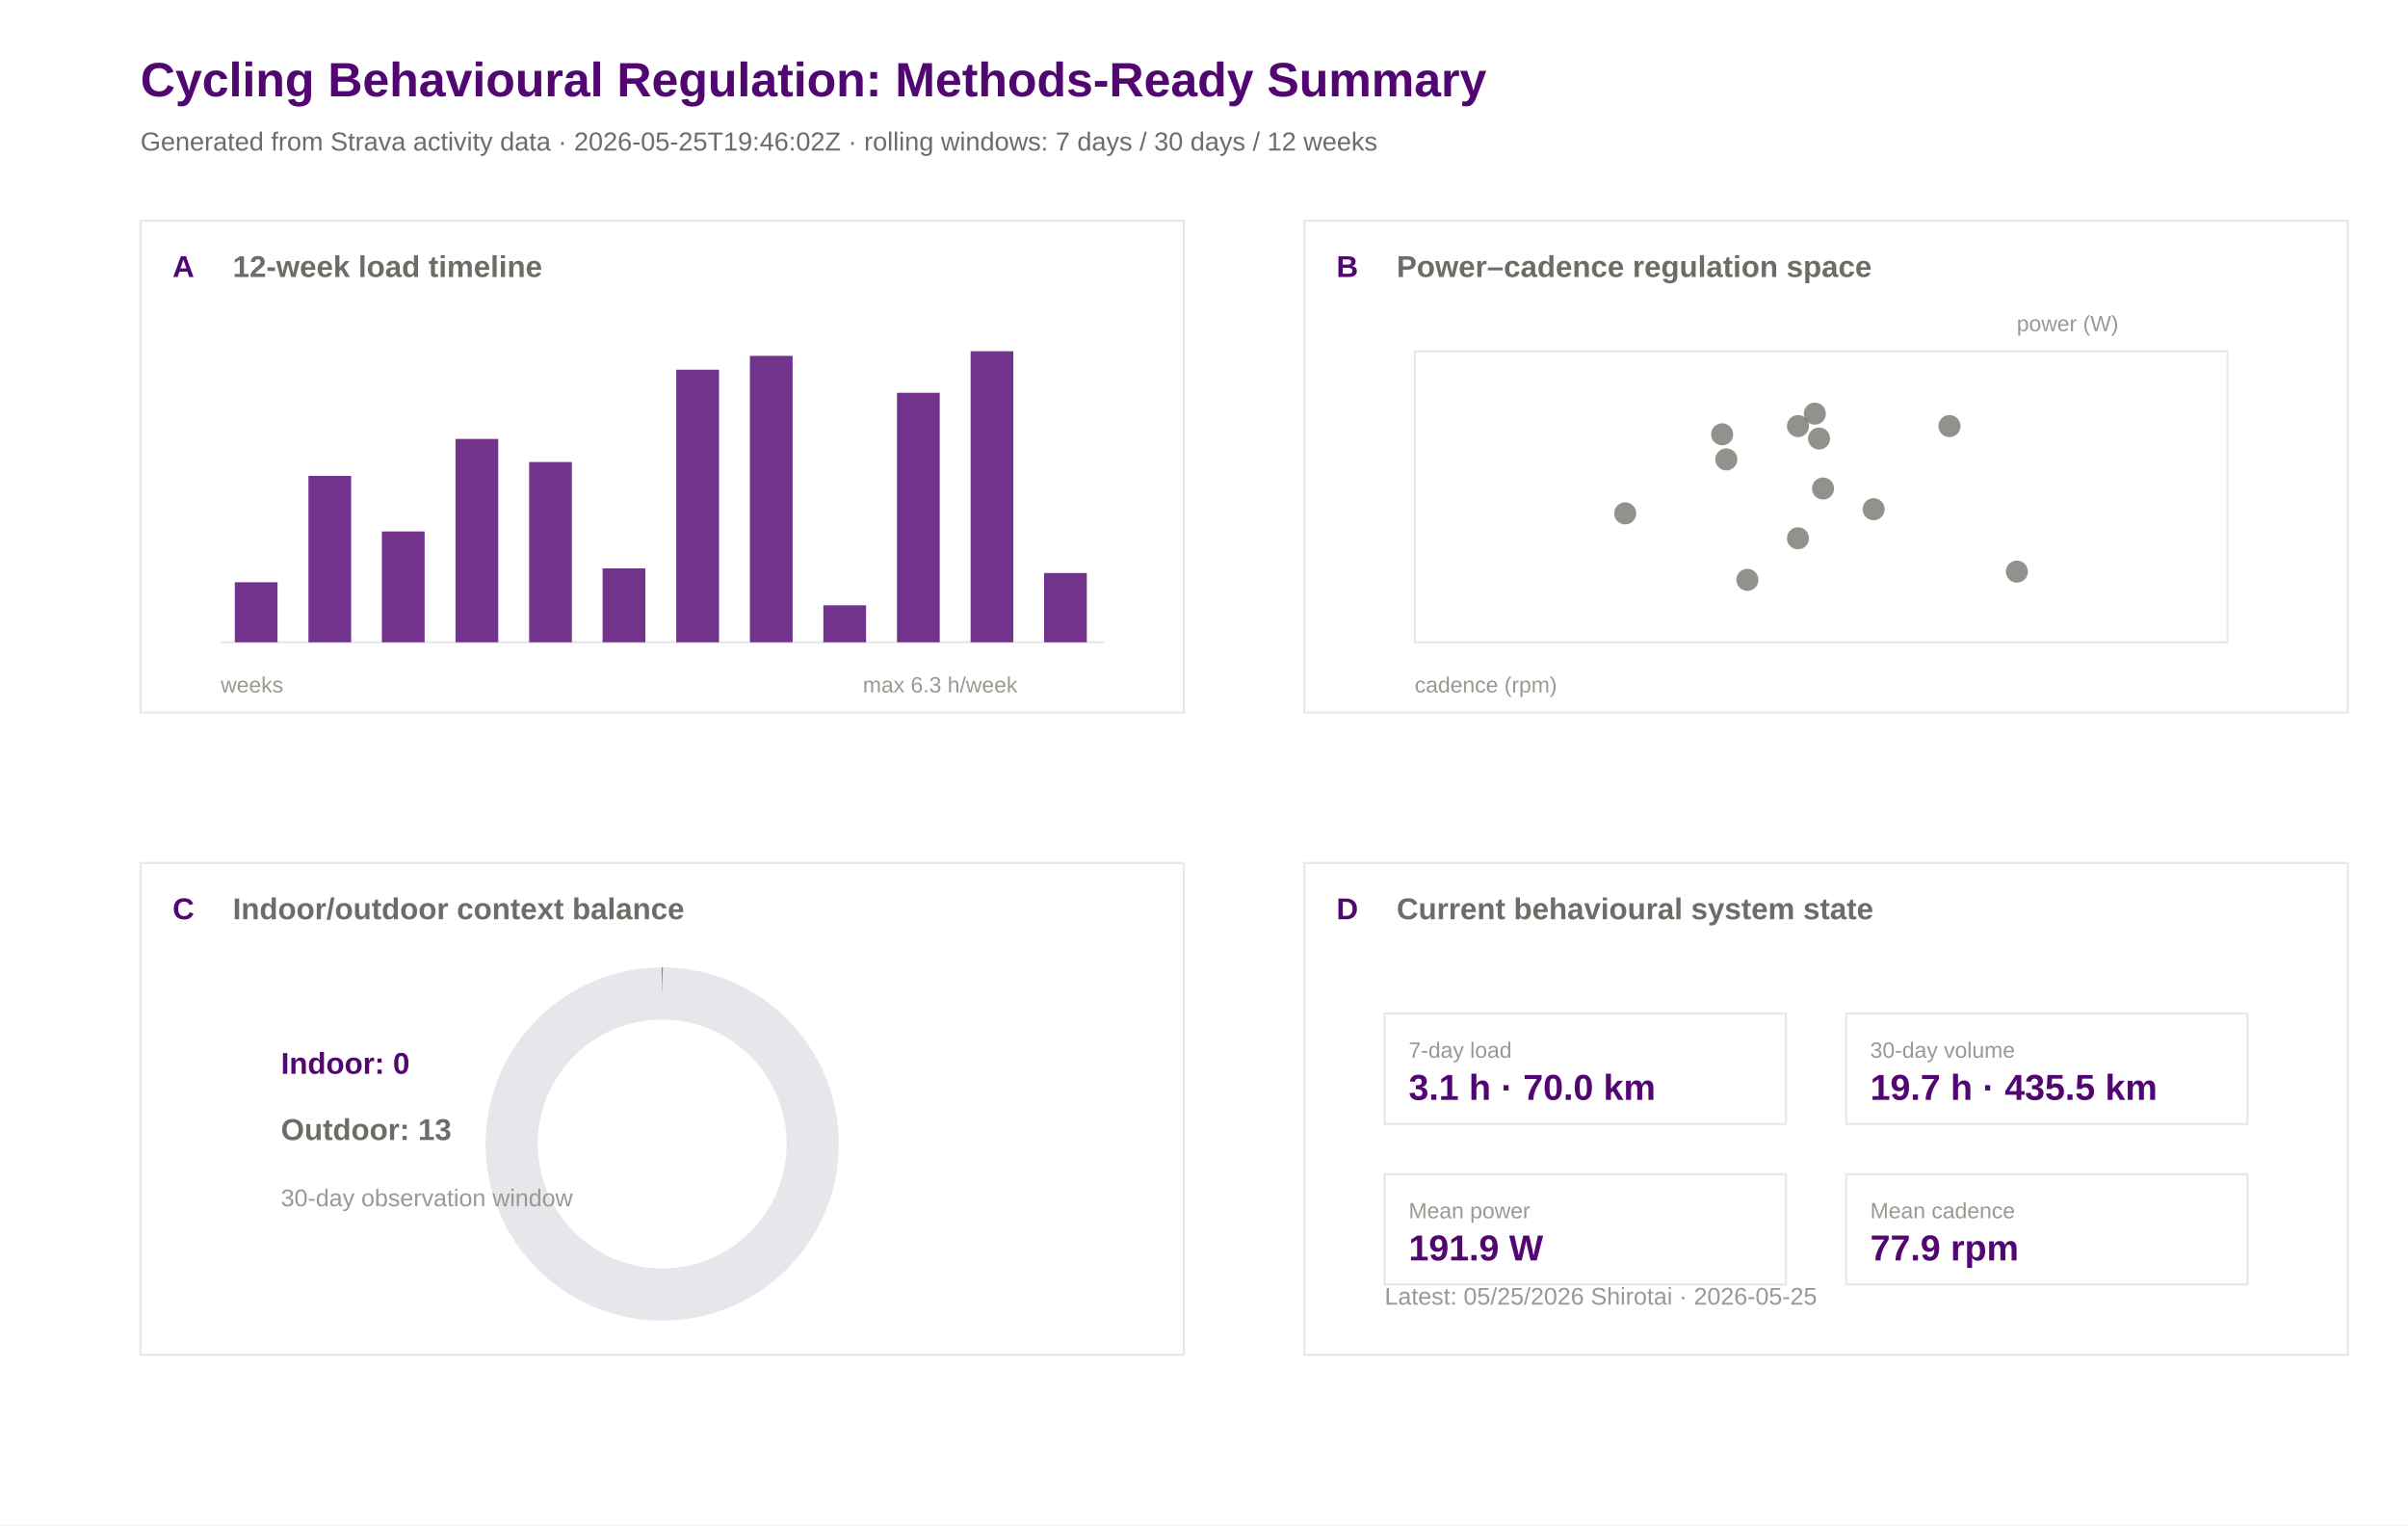
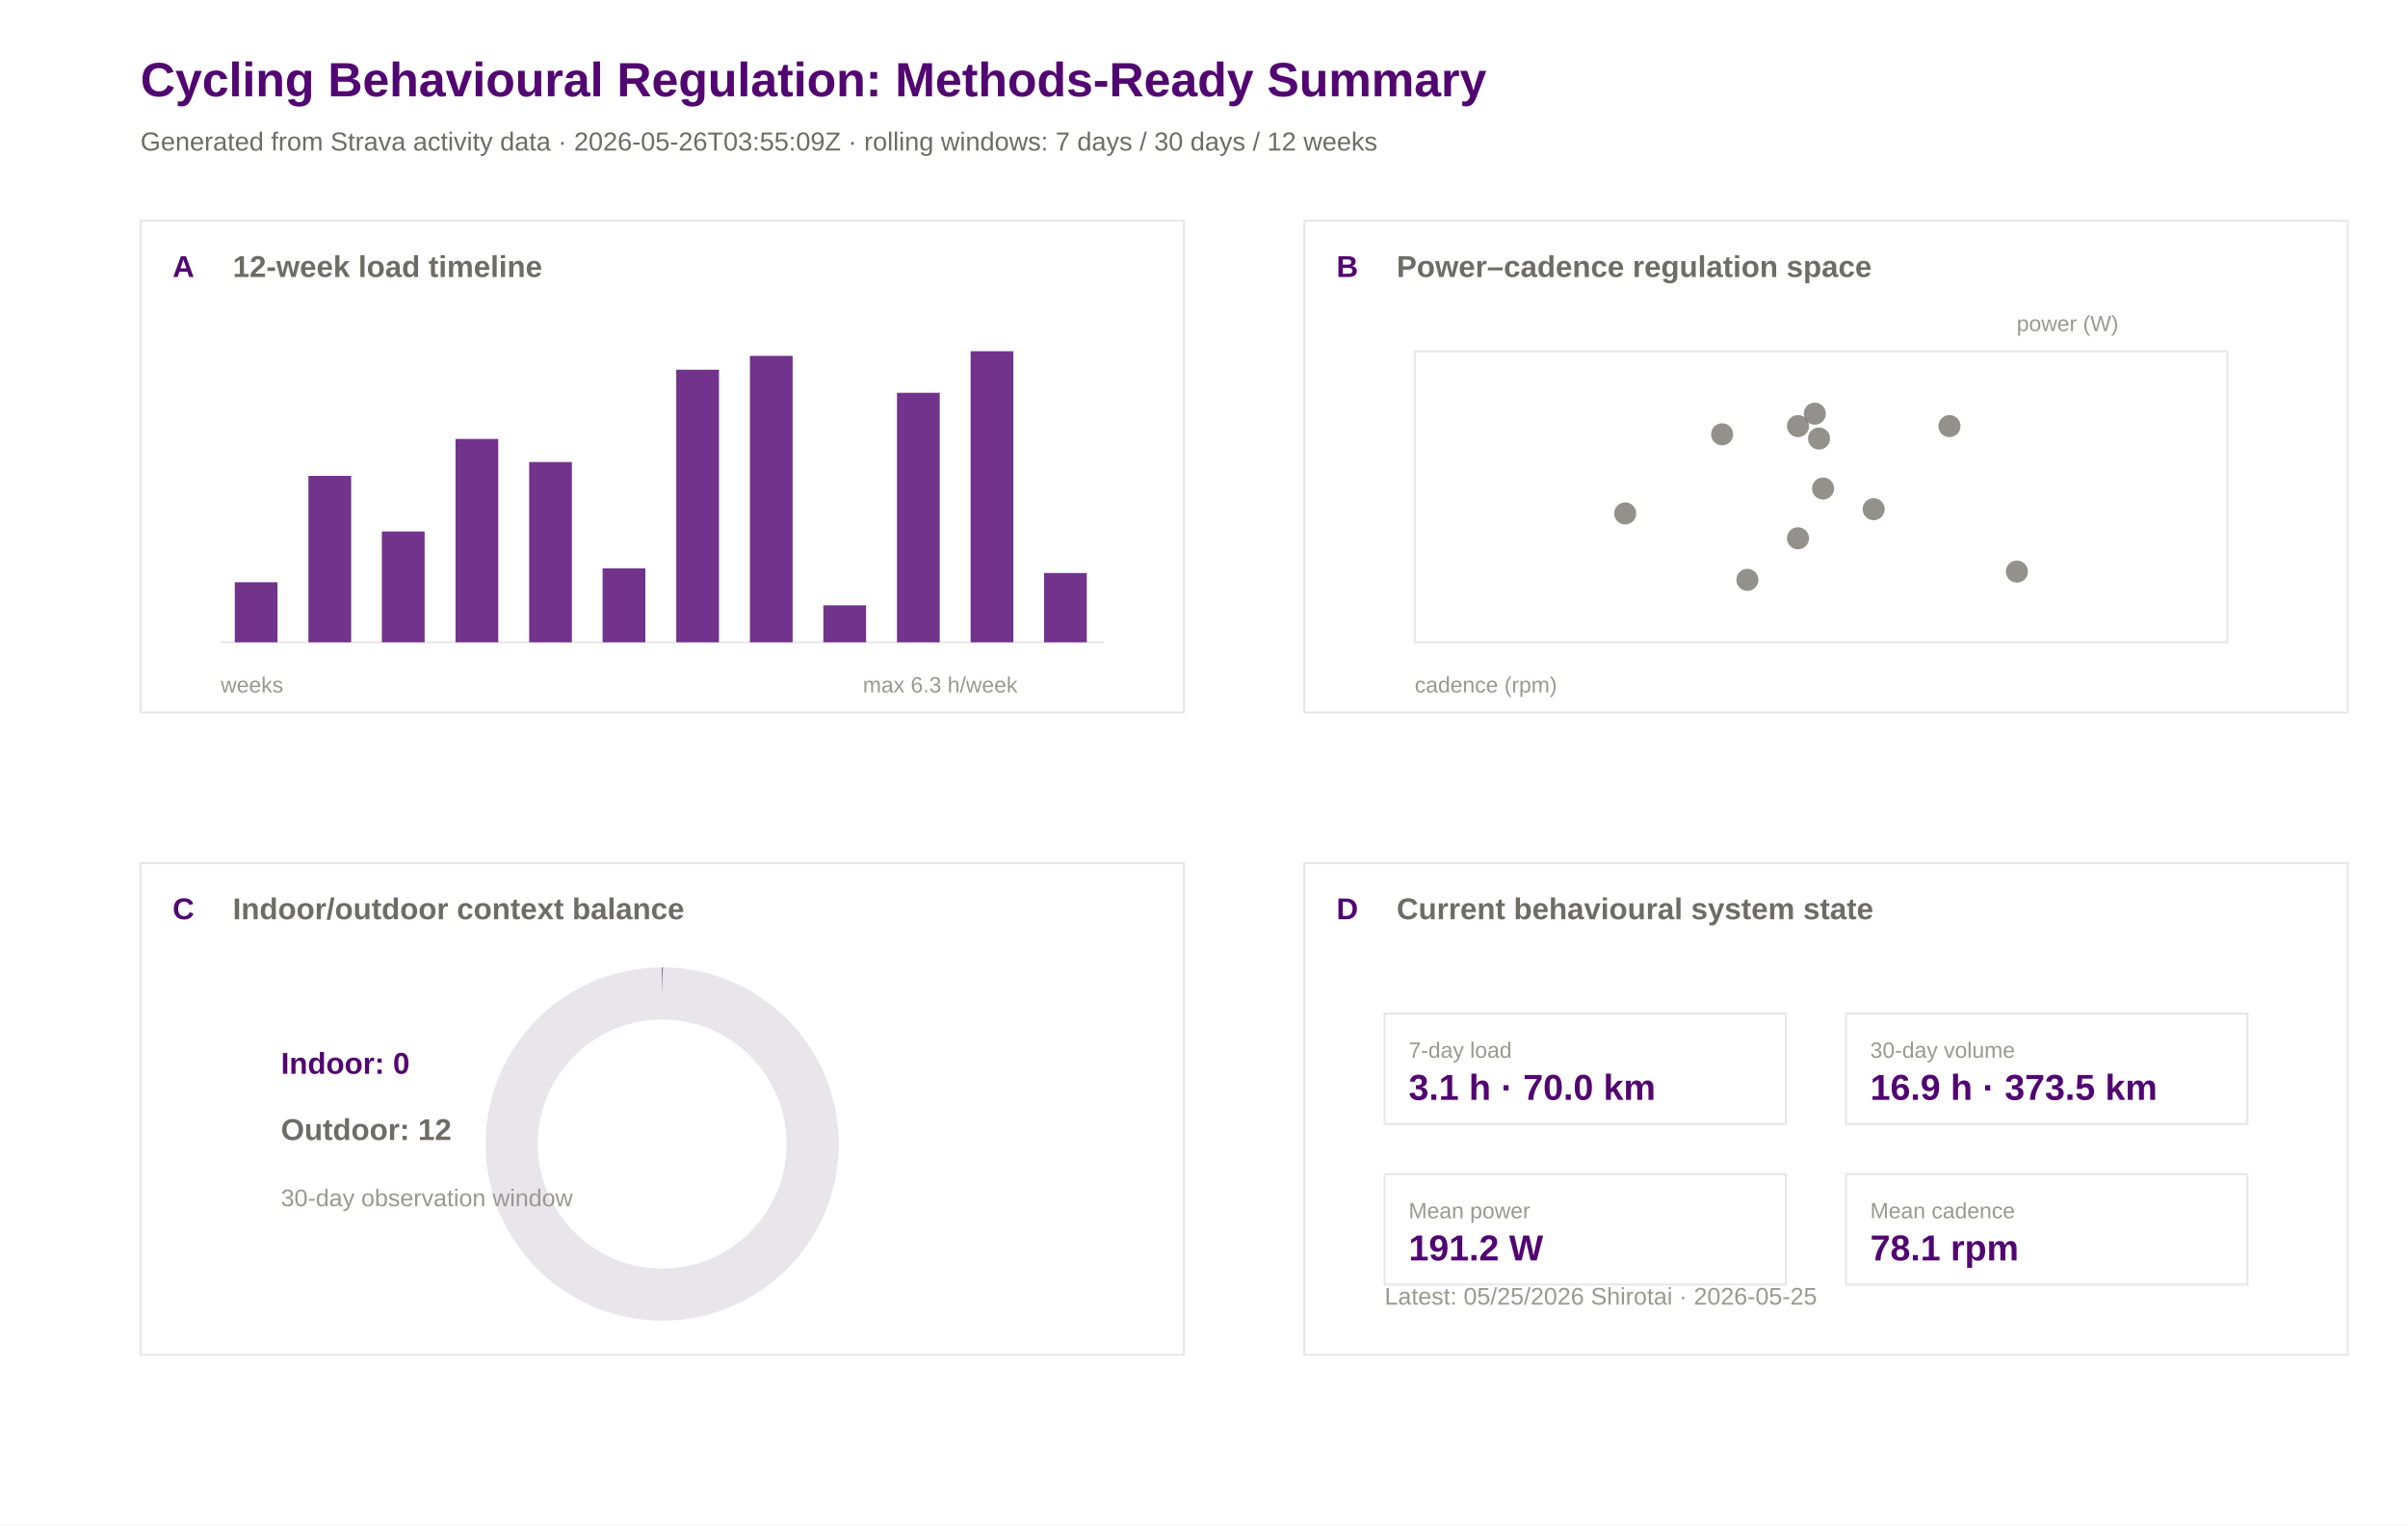
<svg xmlns="http://www.w3.org/2000/svg" width="1200" height="760" viewBox="0 0 1200 760">
  <rect width="100%" height="100%" fill="#ffffff" />
  <text x="70.0" y="48.0" font-family="Arial" font-size="24" font-weight="600" fill="#520671">Cycling Behavioural Regulation: Methods-Ready Summary</text>
-   <text x="70.0" y="75.0" font-family="Arial" font-size="13" font-weight="400" fill="#6e6c66">Generated from Strava activity data · 2026-05-25T19:46:02Z · rolling windows: 7 days / 30 days / 12 weeks</text>
+   <text x="70.0" y="75.0" font-family="Arial" font-size="13" font-weight="400" fill="#6e6c66">Generated from Strava activity data · 2026-05-26T03:55:09Z · rolling windows: 7 days / 30 days / 12 weeks</text>
  <rect x="70" y="110" width="520" height="245" fill="#ffffff" stroke="#e8e5eb" stroke-width="1" />
  <text x="86.0" y="138.0" font-family="Arial" font-size="15" font-weight="600" fill="#520671">A</text>
  <text x="116.0" y="138.0" font-family="Arial" font-size="15" font-weight="600" fill="#6e6c66">12-week load timeline</text>
  <rect x="650" y="110" width="520" height="245" fill="#ffffff" stroke="#e8e5eb" stroke-width="1" />
  <text x="666.0" y="138.0" font-family="Arial" font-size="15" font-weight="600" fill="#520671">B</text>
  <text x="696.0" y="138.0" font-family="Arial" font-size="15" font-weight="600" fill="#6e6c66">Power–cadence regulation space</text>
  <rect x="70" y="430" width="520" height="245" fill="#ffffff" stroke="#e8e5eb" stroke-width="1" />
  <text x="86.0" y="458.0" font-family="Arial" font-size="15" font-weight="600" fill="#520671">C</text>
  <text x="116.0" y="458.0" font-family="Arial" font-size="15" font-weight="600" fill="#6e6c66">Indoor/outdoor context balance</text>
  <rect x="650" y="430" width="520" height="245" fill="#ffffff" stroke="#e8e5eb" stroke-width="1" />
  <text x="666.0" y="458.0" font-family="Arial" font-size="15" font-weight="600" fill="#520671">D</text>
  <text x="696.0" y="458.0" font-family="Arial" font-size="15" font-weight="600" fill="#6e6c66">Current behavioural system state</text>
  <line x1="110" y1="320" x2="550" y2="320" stroke="#e8e5eb" />
  <rect x="117.0" y="290.1" width="21.3" height="29.9" fill="#520671" opacity="0.82" />
  <rect x="153.7" y="237.1" width="21.3" height="82.9" fill="#520671" opacity="0.82" />
  <rect x="190.3" y="264.8" width="21.3" height="55.2" fill="#520671" opacity="0.82" />
  <rect x="227.0" y="218.7" width="21.3" height="101.3" fill="#520671" opacity="0.82" />
  <rect x="263.7" y="230.2" width="21.3" height="89.8" fill="#520671" opacity="0.82" />
  <rect x="300.3" y="283.2" width="21.3" height="36.8" fill="#520671" opacity="0.82" />
  <rect x="337.0" y="184.2" width="21.3" height="135.8" fill="#520671" opacity="0.82" />
  <rect x="373.7" y="177.3" width="21.3" height="142.7" fill="#520671" opacity="0.82" />
  <rect x="410.3" y="301.6" width="21.3" height="18.4" fill="#520671" opacity="0.82" />
  <rect x="447.0" y="195.7" width="21.3" height="124.3" fill="#520671" opacity="0.82" />
  <rect x="483.7" y="175.0" width="21.3" height="145.0" fill="#520671" opacity="0.82" />
  <rect x="520.3" y="285.5" width="21.3" height="34.5" fill="#520671" opacity="0.82" />
  <text x="110.0" y="345.0" font-family="Arial" font-size="11" font-weight="400" fill="#9a9890">weeks</text>
  <text x="430.0" y="345.0" font-family="Arial" font-size="11" font-weight="400" fill="#9a9890">max 6.3 h/week</text>
  <rect x="705" y="175" width="405" height="145" fill="#ffffff" stroke="#e8e5eb" />
-   <circle cx="860.3" cy="228.9" r="5.5" fill="#6e6c66" opacity="0.75" />
  <circle cx="904.4" cy="206.1" r="5.5" fill="#6e6c66" opacity="0.75" />
  <circle cx="858.2" cy="216.4" r="5.5" fill="#6e6c66" opacity="0.75" />
  <circle cx="933.7" cy="253.7" r="5.5" fill="#6e6c66" opacity="0.75" />
  <circle cx="809.9" cy="255.8" r="5.5" fill="#6e6c66" opacity="0.75" />
  <circle cx="870.8" cy="288.9" r="5.5" fill="#6e6c66" opacity="0.75" />
  <circle cx="908.5" cy="243.4" r="5.5" fill="#6e6c66" opacity="0.75" />
  <circle cx="896.0" cy="268.2" r="5.5" fill="#6e6c66" opacity="0.75" />
  <circle cx="1005.1" cy="284.8" r="5.5" fill="#6e6c66" opacity="0.75" />
  <circle cx="971.5" cy="212.3" r="5.5" fill="#6e6c66" opacity="0.75" />
  <circle cx="906.5" cy="218.5" r="5.5" fill="#6e6c66" opacity="0.75" />
  <circle cx="896.0" cy="212.3" r="5.5" fill="#6e6c66" opacity="0.75" />
  <text x="705.0" y="345.0" font-family="Arial" font-size="11" font-weight="400" fill="#9a9890">cadence (rpm)</text>
  <text x="1005.0" y="165.0" font-family="Arial" font-size="11" font-weight="400" fill="#9a9890">power (W)</text>
  <circle cx="330" cy="570" r="75" fill="none" stroke="#e8e5eb" stroke-width="26" />
  <circle cx="330" cy="570" r="75" fill="none" stroke="#520671" stroke-width="26" stroke-dasharray="0.0 471.2" transform="rotate(-90 330 570)" />
  <text x="140.0" y="535.0" font-family="Arial" font-size="15" font-weight="600" fill="#520671">Indoor: 0</text>
-   <text x="140.0" y="568.0" font-family="Arial" font-size="15" font-weight="600" fill="#6e6c66">Outdoor: 13</text>
+   <text x="140.0" y="568.0" font-family="Arial" font-size="15" font-weight="600" fill="#6e6c66">Outdoor: 12</text>
  <text x="140.0" y="601.0" font-family="Arial" font-size="12" font-weight="400" fill="#9a9890">30-day observation window</text>
  <rect x="690" y="505" width="200" height="55" fill="#ffffff" stroke="#e8e5eb" />
  <text x="702.0" y="527.0" font-family="Arial" font-size="11" font-weight="500" fill="#9a9890">7-day load</text>
  <text x="702.0" y="548.0" font-family="Arial" font-size="18" font-weight="600" fill="#520671">3.1 h · 70.0 km</text>
  <rect x="920" y="505" width="200" height="55" fill="#ffffff" stroke="#e8e5eb" />
  <text x="932.0" y="527.0" font-family="Arial" font-size="11" font-weight="500" fill="#9a9890">30-day volume</text>
-   <text x="932.0" y="548.0" font-family="Arial" font-size="18" font-weight="600" fill="#520671">19.7 h · 435.5 km</text>
+   <text x="932.0" y="548.0" font-family="Arial" font-size="18" font-weight="600" fill="#520671">16.9 h · 373.5 km</text>
  <rect x="690" y="585" width="200" height="55" fill="#ffffff" stroke="#e8e5eb" />
  <text x="702.0" y="607.0" font-family="Arial" font-size="11" font-weight="500" fill="#9a9890">Mean power</text>
-   <text x="702.0" y="628.0" font-family="Arial" font-size="18" font-weight="600" fill="#520671">191.9 W</text>
+   <text x="702.0" y="628.0" font-family="Arial" font-size="18" font-weight="600" fill="#520671">191.2 W</text>
  <rect x="920" y="585" width="200" height="55" fill="#ffffff" stroke="#e8e5eb" />
  <text x="932.0" y="607.0" font-family="Arial" font-size="11" font-weight="500" fill="#9a9890">Mean cadence</text>
-   <text x="932.0" y="628.0" font-family="Arial" font-size="18" font-weight="600" fill="#520671">77.9 rpm</text>
+   <text x="932.0" y="628.0" font-family="Arial" font-size="18" font-weight="600" fill="#520671">78.1 rpm</text>
  <text x="690.0" y="650.0" font-family="Arial" font-size="12" font-weight="400" fill="#9a9890">Latest: 05/25/2026 Shirotai · 2026-05-25</text>
</svg>
